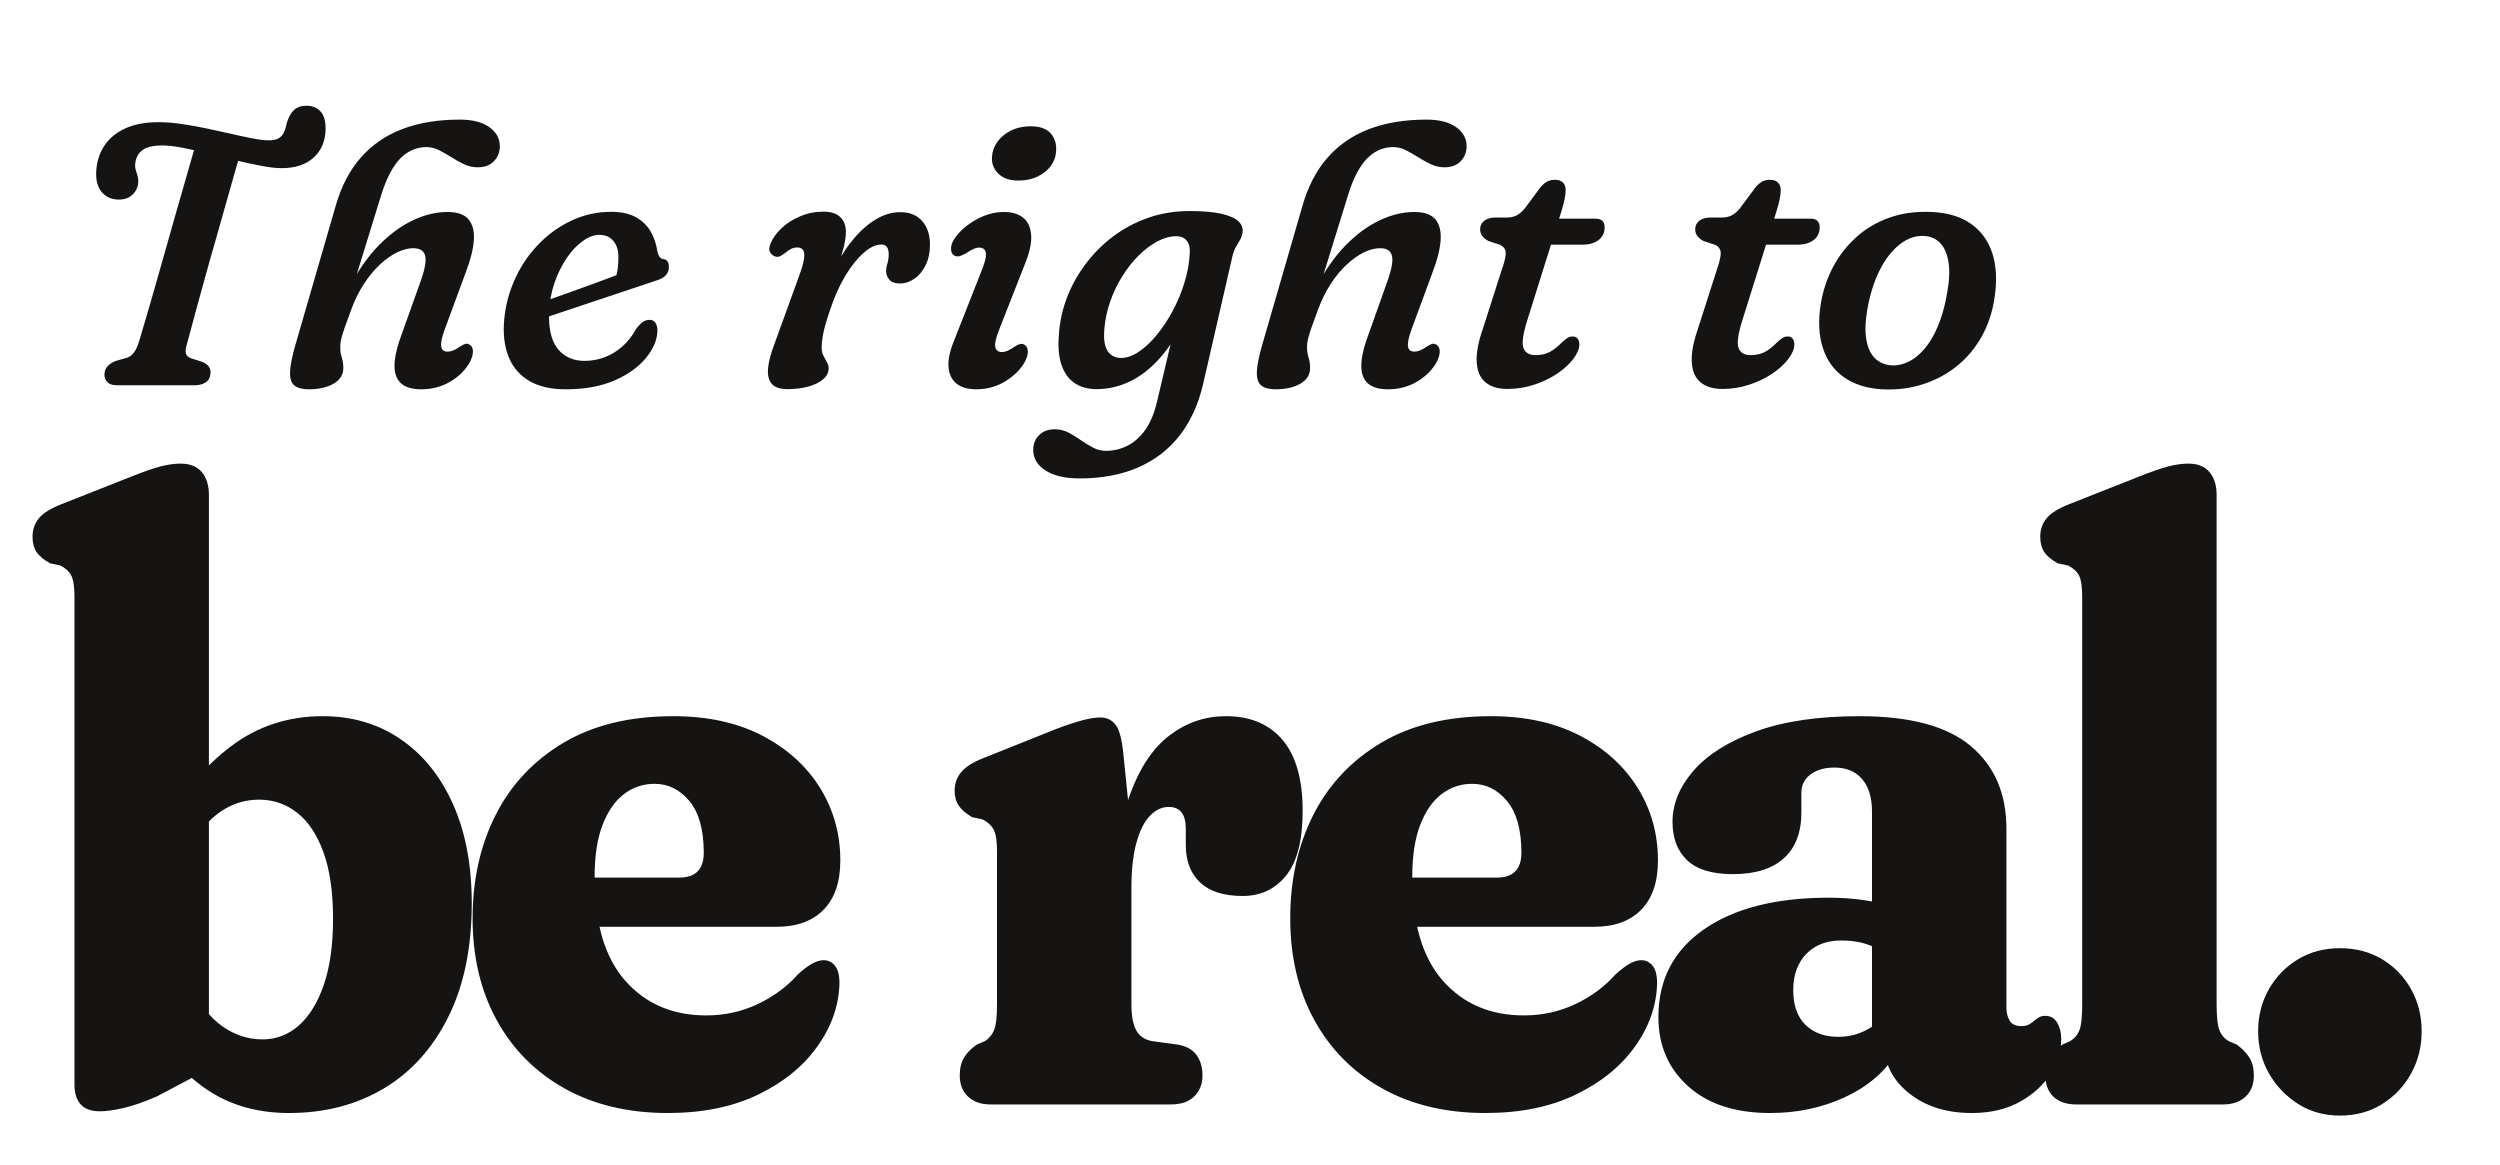
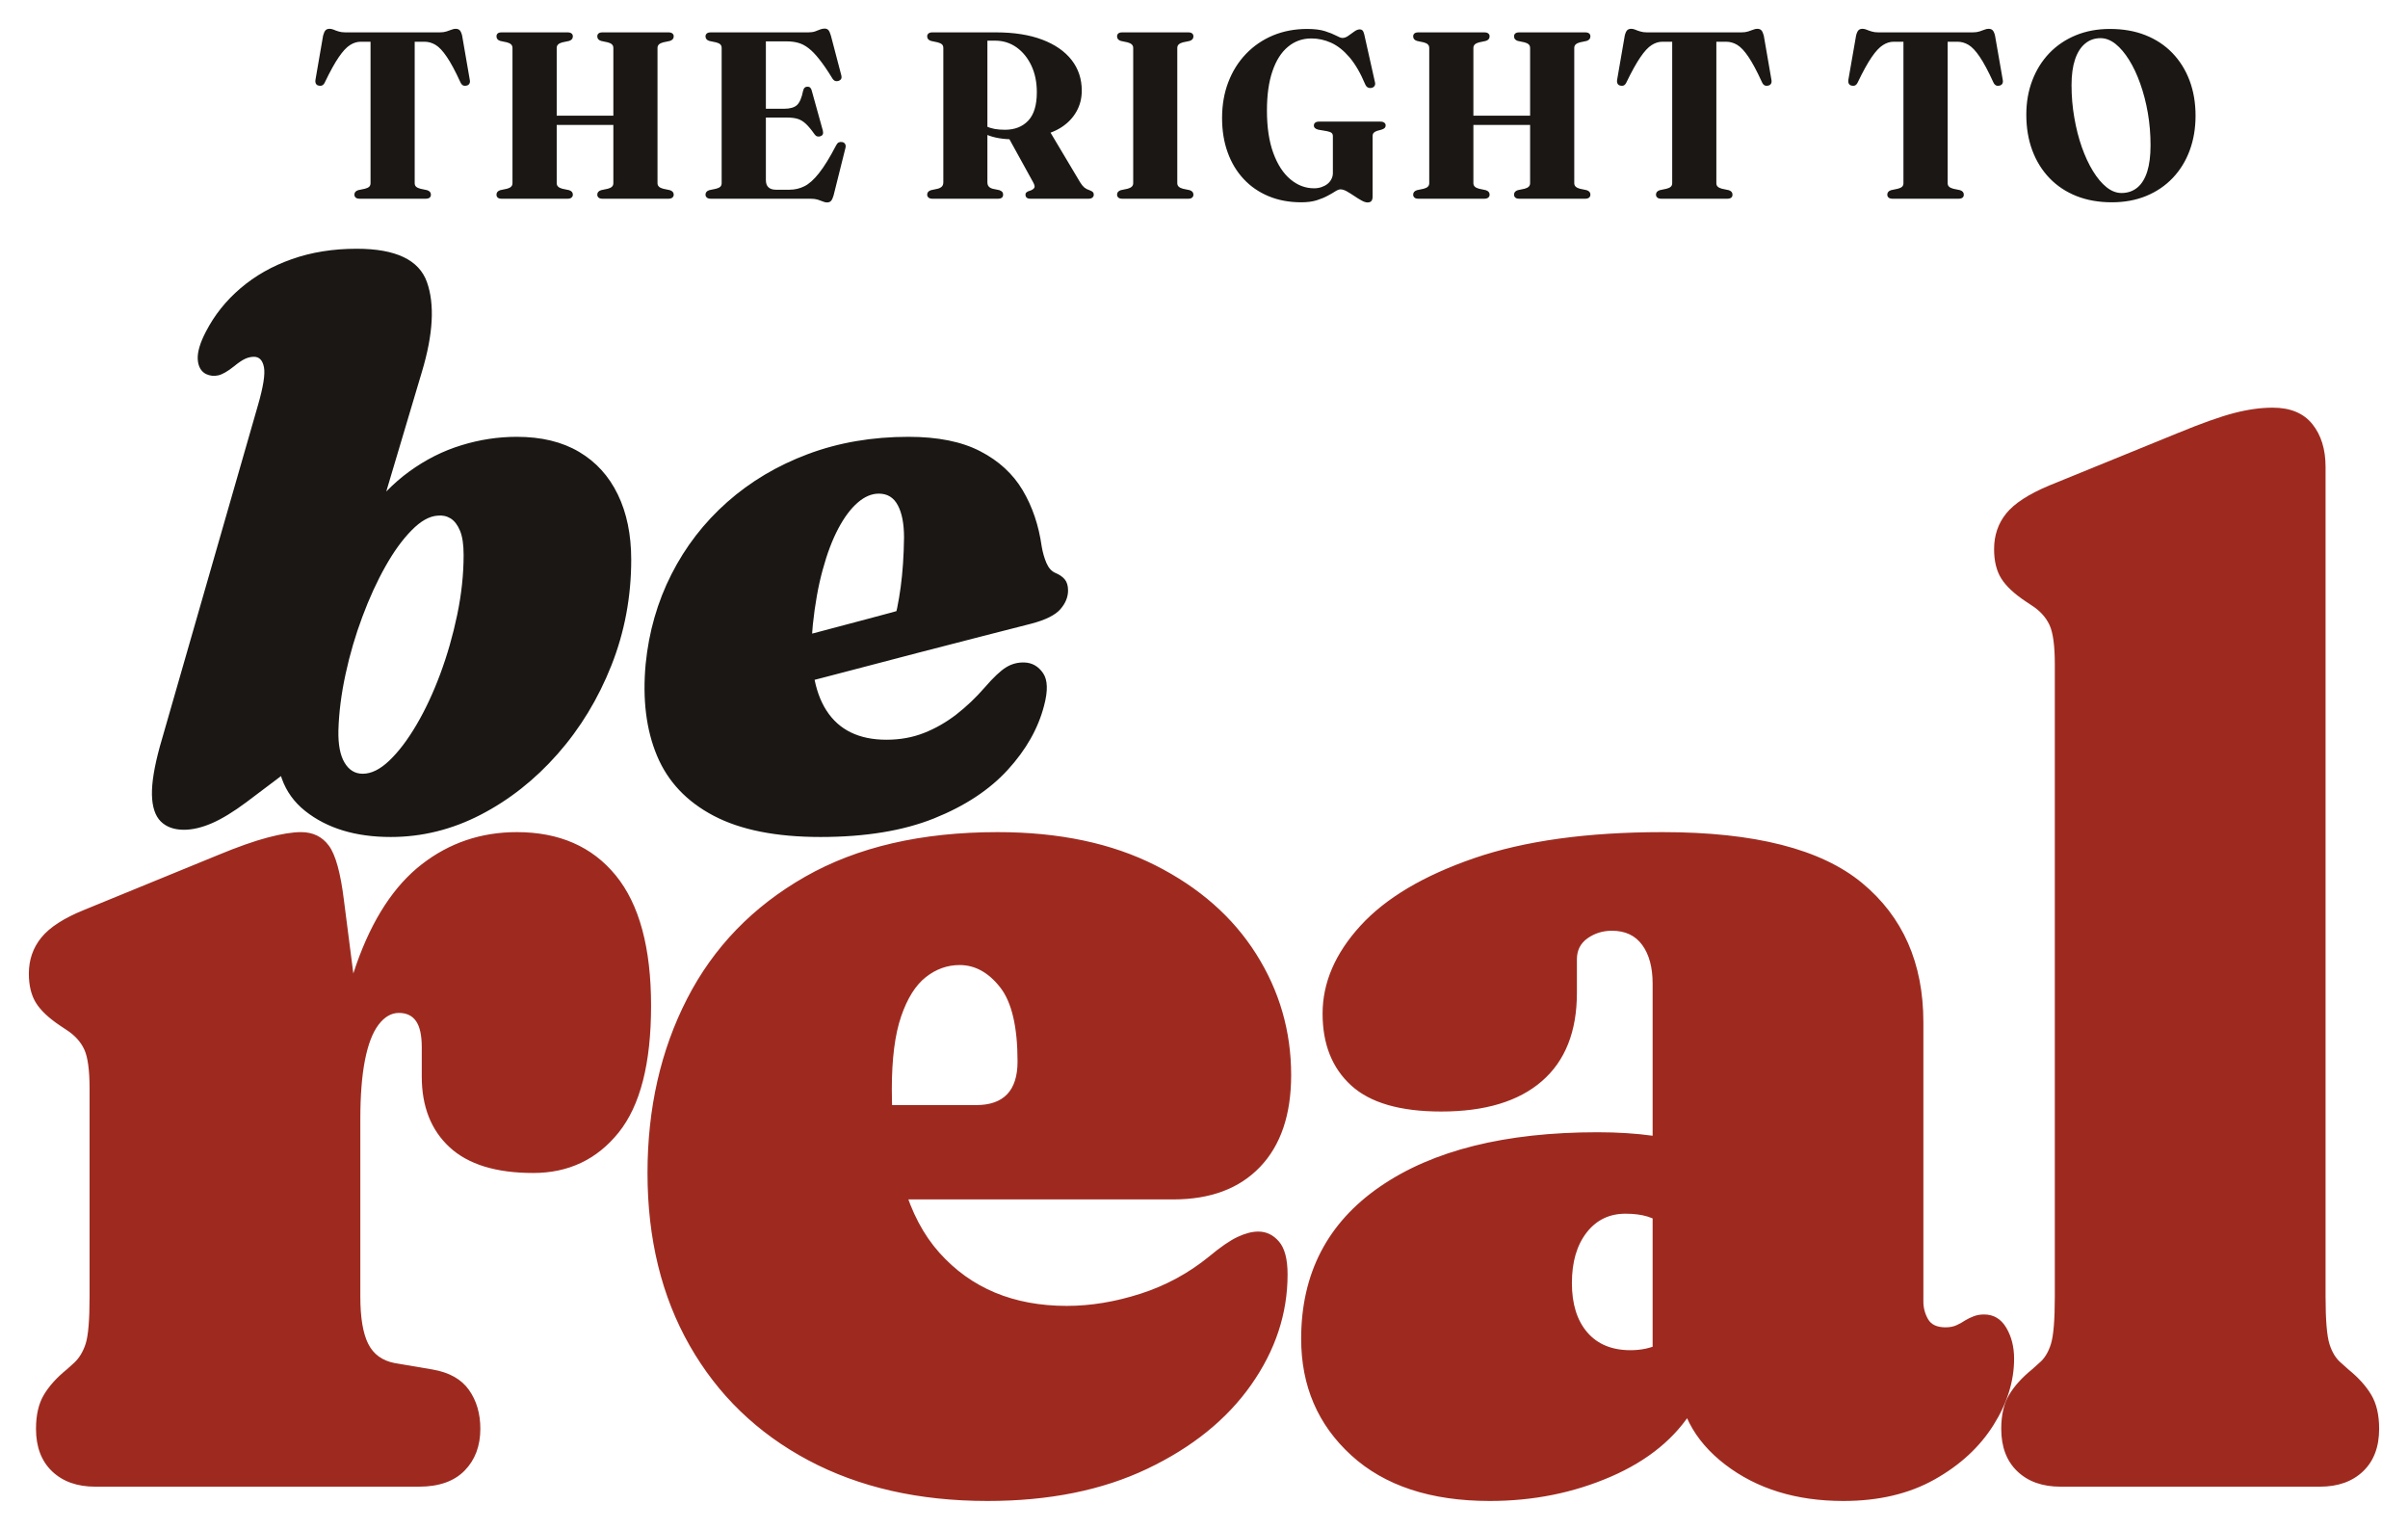
- <svg xmlns="http://www.w3.org/2000/svg" viewBox="0 0 292 136" width="292" height="136" role="img" aria-label="The right to be real.">
-   <path fill="#151413" d="M18.48 14.27Q19.82 14.27 21.27 14.49Q22.73 14.7 24.21 15.02Q25.69 15.33 27.04 15.64Q28.38 15.95 29.52 16.17Q30.65 16.39 31.41 16.39Q32.18 16.39 32.6 16.12Q33.02 15.85 33.22 15.33Q33.35 15.01 33.4 14.76Q33.46 14.51 33.52 14.29Q33.8 13.37 34.33 12.86Q34.86 12.35 35.81 12.35Q36.82 12.35 37.44 13.02Q38.05 13.69 38.03 15.09Q37.99 17.16 36.64 18.4Q35.29 19.64 32.89 19.64Q31.92 19.64 30.52 19.37Q29.12 19.11 27.53 18.72Q25.95 18.33 24.34 17.93Q22.73 17.53 21.33 17.26Q19.93 16.99 18.95 16.99Q17.23 16.99 16.52 17.63Q15.8 18.26 15.78 19.39Q15.78 19.64 15.88 19.93Q15.98 20.21 16.06 20.51Q16.15 20.81 16.15 21.2Q16.15 22.04 15.53 22.68Q14.92 23.31 13.88 23.31Q12.68 23.31 11.94 22.5Q11.21 21.69 11.23 20.23Q11.27 18.52 12.09 17.17Q12.91 15.83 14.52 15.05Q16.13 14.27 18.48 14.27ZM21.76 40.45Q21.59 41.12 21.77 41.43Q21.95 41.74 22.39 41.87L23.66 42.28Q24.67 42.73 24.59 43.58Q24.54 44.31 24.04 44.65Q23.53 45 22.71 45H13.67Q12.89 45 12.54 44.63Q12.18 44.27 12.2 43.73Q12.22 43.12 12.58 42.76Q12.93 42.39 13.54 42.15L14.75 41.81Q15.24 41.68 15.61 41.22Q15.98 40.77 16.26 39.82Q16.49 39.02 16.93 37.56Q17.36 36.09 17.91 34.19Q18.46 32.29 19.06 30.15Q19.67 28.02 20.27 25.87Q20.88 23.72 21.44 21.79Q22 19.86 22.43 18.34Q22.86 16.82 23.12 15.95L28.36 16.9Q27.91 18.44 27.38 20.29Q26.85 22.15 26.28 24.18Q25.71 26.2 25.13 28.23Q24.54 30.26 24.02 32.17Q23.49 34.08 23.04 35.71Q22.6 37.34 22.27 38.57Q21.93 39.8 21.76 40.45ZM40.99 36.26Q41.61 34.53 42.49 33.19Q43.36 31.84 44.37 30.9Q45.39 29.96 46.39 29.47Q47.4 28.99 48.26 28.99Q49.42 28.99 49.65 29.84Q49.88 30.69 49.19 32.68L46.68 39.71Q46.06 41.53 46.08 42.82Q46.1 44.12 46.87 44.8Q47.63 45.47 49.21 45.47Q51.09 45.47 52.62 44.56Q54.15 43.64 54.91 42.24Q55.25 41.55 55.24 41.03Q55.23 40.51 54.91 40.3Q54.6 40.08 54.33 40.17Q54.06 40.25 53.72 40.49Q53.24 40.81 52.92 40.94Q52.6 41.07 52.27 41.07Q51.6 41.07 51.53 40.44Q51.45 39.8 51.95 38.46L54.39 31.84Q55.21 29.72 55.34 28.13Q55.47 26.53 54.74 25.64Q54.02 24.76 52.27 24.76Q50.29 24.76 48.23 25.73Q46.17 26.7 44.26 28.64Q42.35 30.59 40.79 33.58L41.16 33.69L44.5 22.86Q45.11 20.87 45.9 19.62Q46.68 18.37 47.67 17.78Q48.65 17.18 49.81 17.18Q50.57 17.18 51.28 17.54Q51.99 17.9 52.72 18.36Q53.44 18.82 54.19 19.18Q54.95 19.54 55.79 19.54Q57.02 19.54 57.7 18.82Q58.38 18.11 58.38 17.08Q58.38 15.72 57.14 14.84Q55.9 13.97 53.7 13.97Q49.88 13.97 46.98 15.08Q44.07 16.19 42.12 18.43Q40.17 20.66 39.2 24.07L34.47 40.4Q33.91 42.37 33.88 43.47Q33.84 44.57 34.38 45.02Q34.92 45.47 36.05 45.47Q37.84 45.47 38.97 44.81Q40.1 44.14 40.1 42.99Q40.1 42.3 39.92 41.76Q39.74 41.22 39.74 40.51Q39.74 40.04 39.88 39.49Q40.02 38.94 40.3 38.15Q40.58 37.36 40.99 36.26ZM61.42 35.96Q61.42 35.96 62.18 35.69Q62.93 35.42 64.17 34.99Q65.41 34.56 66.87 34.03Q68.33 33.5 69.76 32.98Q71.2 32.46 72.3 32.03L71.82 32.68Q72.04 32.12 72.14 31.47Q72.23 30.82 72.23 30.02Q72.23 28.84 71.64 28.14Q71.05 27.43 69.99 27.43Q69.06 27.43 68.06 28.16Q67.05 28.88 66.19 30.14Q65.33 31.41 64.77 33.02Q64.21 34.64 64.14 36.43Q64.01 39.32 65.14 40.74Q66.28 42.15 68.28 42.15Q69.51 42.15 70.64 41.72Q71.76 41.29 72.7 40.46Q73.64 39.63 74.28 38.44Q74.74 37.84 75.08 37.6Q75.43 37.36 75.88 37.36Q76.35 37.36 76.57 37.73Q76.79 38.09 76.79 38.59Q76.76 40.19 75.48 41.77Q74.2 43.36 71.81 44.42Q69.43 45.47 66.08 45.47Q63.54 45.47 61.9 44.54Q60.26 43.6 59.5 41.9Q58.75 40.21 58.85 37.94Q58.98 35.31 60 32.93Q61.01 30.54 62.73 28.71Q64.44 26.87 66.66 25.81Q68.87 24.74 71.39 24.74Q73.1 24.74 74.22 25.34Q75.34 25.95 75.97 26.99Q76.59 28.04 76.79 29.4Q76.85 29.72 77.01 29.96Q77.17 30.2 77.39 30.24Q77.71 30.26 77.92 30.48Q78.12 30.69 78.12 31.15Q78.15 31.69 77.79 32.12Q77.43 32.55 76.53 32.81Q75.34 33.2 73.78 33.73Q72.21 34.25 70.54 34.81Q68.87 35.38 67.28 35.9Q65.69 36.43 64.42 36.86Q63.15 37.3 62.39 37.54Q61.64 37.79 61.64 37.79ZM90.64 29.98Q90.27 29.92 89.99 29.53Q89.71 29.14 89.99 28.47Q90.38 27.5 91.29 26.65Q92.19 25.79 93.47 25.26Q94.74 24.72 96.19 24.72Q97.48 24.72 98.14 25.35Q98.8 25.99 98.8 27.07Q98.8 28.04 98.42 29.34Q98.04 30.65 97.51 32.07Q96.98 33.5 96.56 34.79Q96.14 36.09 96.08 37.02L95.34 36.82Q96.1 34.17 97.16 31.96Q98.21 29.74 99.5 28.15Q100.78 26.55 102.22 25.67Q103.65 24.78 105.14 24.78Q106.8 24.78 107.71 25.82Q108.62 26.85 108.62 28.58Q108.62 29.94 108.12 30.96Q107.62 31.99 106.81 32.55Q106 33.11 105.1 33.11Q104.23 33.11 103.87 32.66Q103.5 32.2 103.5 31.71Q103.5 31.25 103.65 30.77Q103.8 30.28 103.8 29.68Q103.8 29.16 103.6 28.86Q103.39 28.56 102.92 28.56Q101.99 28.56 100.89 29.52Q99.79 30.48 98.74 32.2Q97.7 33.93 96.94 36.24Q96.38 37.86 96.18 38.85Q95.97 39.84 95.97 40.62Q95.97 41.14 96.18 41.55Q96.38 41.96 96.59 42.31Q96.79 42.67 96.79 43.01Q96.79 43.73 96.16 44.28Q95.54 44.83 94.45 45.14Q93.36 45.45 91.96 45.45Q90.68 45.45 90.14 44.83Q89.6 44.2 89.71 43Q89.82 41.81 90.49 40.08L93.36 32.16Q93.98 30.52 93.94 29.71Q93.9 28.9 93.1 28.9Q92.78 28.9 92.46 29.04Q92.15 29.18 91.76 29.51Q91.48 29.72 91.19 29.88Q90.9 30.05 90.64 29.98ZM116.77 38.33Q116.15 39.84 116.24 40.48Q116.34 41.12 117.05 41.12Q117.35 41.12 117.67 40.98Q117.98 40.84 118.48 40.51Q118.82 40.27 119.12 40.19Q119.43 40.1 119.71 40.3Q120.03 40.51 120.05 41.04Q120.07 41.57 119.71 42.26Q118.93 43.62 117.4 44.55Q115.87 45.47 114.03 45.47Q112.52 45.47 111.69 44.78Q110.86 44.09 110.78 42.79Q110.71 41.48 111.49 39.65L114.53 31.92Q115.24 30.24 115.15 29.58Q115.07 28.92 114.36 28.92Q114.03 28.92 113.66 29.1Q113.3 29.27 112.82 29.59Q112.41 29.83 112.08 29.92Q111.74 30 111.46 29.85Q111.1 29.64 111.08 29.1Q111.05 28.56 111.46 27.91Q112.33 26.61 113.95 25.69Q115.56 24.76 117.27 24.76Q118.69 24.76 119.52 25.44Q120.35 26.12 120.44 27.48Q120.53 28.84 119.69 30.89ZM118.95 21.09Q117.4 21.09 116.58 20.26Q115.76 19.43 115.87 18.26Q115.93 17.34 116.51 16.54Q117.1 15.74 118.1 15.24Q119.1 14.75 120.42 14.75Q121.99 14.75 122.73 15.59Q123.46 16.43 123.35 17.72Q123.29 18.63 122.72 19.4Q122.15 20.16 121.17 20.63Q120.2 21.09 118.95 21.09ZM140.53 44.83Q139.69 48.45 137.75 50.91Q135.8 53.37 132.88 54.62Q129.96 55.88 126.09 55.88Q123.55 55.88 122.11 54.95Q120.68 54.02 120.68 52.55Q120.68 51.5 121.37 50.82Q122.06 50.14 123.2 50.14Q124.04 50.14 124.78 50.51Q125.51 50.89 126.21 51.39Q126.91 51.88 127.65 52.27Q128.38 52.66 129.16 52.66Q130.5 52.66 131.69 52.06Q132.89 51.45 133.8 50.16Q134.7 48.86 135.16 46.83L137.64 36.33L138.42 37.17Q137.23 39.78 135.64 41.63Q134.06 43.49 132.14 44.47Q130.22 45.45 128.06 45.45Q126.57 45.45 125.52 44.75Q124.48 44.05 123.99 42.64Q123.5 41.22 123.68 39.09Q123.81 36.93 124.59 34.84Q125.38 32.74 126.75 30.9Q128.12 29.05 129.97 27.65Q131.81 26.25 134.08 25.45Q136.34 24.65 138.93 24.65Q141.26 24.65 142.67 24.97Q144.07 25.3 144.65 25.85Q145.23 26.4 145.13 27.15Q145.04 27.69 144.82 28.05Q144.61 28.41 144.36 28.83Q144.11 29.25 143.94 29.96ZM128.99 38.4Q128.88 39.61 129.09 40.36Q129.31 41.12 129.8 41.46Q130.28 41.81 130.93 41.81Q131.94 41.81 133.02 41.08Q134.1 40.36 135.11 39.12Q136.13 37.88 136.97 36.31Q137.81 34.75 138.34 33.02Q138.87 31.3 138.96 29.66Q139.04 28.64 138.61 28.11Q138.18 27.59 137.4 27.59Q136.32 27.59 135.19 28.19Q134.06 28.79 133 29.84Q131.94 30.89 131.08 32.27Q130.22 33.65 129.67 35.22Q129.12 36.8 128.99 38.4ZM153.91 36.26Q154.54 34.53 155.41 33.19Q156.28 31.84 157.3 30.9Q158.31 29.96 159.32 29.47Q160.32 28.99 161.18 28.99Q162.35 28.99 162.57 29.84Q162.8 30.69 162.11 32.68L159.61 39.71Q158.98 41.53 159 42.82Q159.02 44.12 159.79 44.8Q160.56 45.47 162.13 45.47Q164.01 45.47 165.54 44.56Q167.07 43.64 167.83 42.24Q168.17 41.55 168.16 41.03Q168.15 40.51 167.83 40.3Q167.53 40.08 167.26 40.17Q166.99 40.25 166.64 40.49Q166.17 40.81 165.84 40.94Q165.52 41.07 165.2 41.07Q164.53 41.07 164.45 40.44Q164.38 39.8 164.87 38.46L167.31 31.84Q168.13 29.72 168.26 28.13Q168.39 26.53 167.67 25.64Q166.94 24.76 165.2 24.76Q163.21 24.76 161.15 25.73Q159.09 26.7 157.18 28.64Q155.27 30.59 153.72 33.58L154.08 33.69L157.43 22.86Q158.03 20.87 158.82 19.62Q159.61 18.37 160.59 17.78Q161.57 17.18 162.74 17.18Q163.49 17.18 164.2 17.54Q164.91 17.9 165.64 18.36Q166.36 18.82 167.12 19.18Q167.87 19.54 168.71 19.54Q169.94 19.54 170.62 18.82Q171.3 18.11 171.3 17.08Q171.3 15.72 170.06 14.84Q168.82 13.97 166.62 13.97Q162.8 13.97 159.9 15.08Q157 16.19 155.04 18.43Q153.09 20.66 152.12 24.07L147.39 40.4Q146.83 42.37 146.8 43.47Q146.77 44.57 147.31 45.02Q147.85 45.47 148.97 45.47Q150.76 45.47 151.89 44.81Q153.02 44.14 153.02 42.99Q153.02 42.3 152.84 41.76Q152.66 41.22 152.66 40.51Q152.66 40.04 152.8 39.49Q152.94 38.94 153.22 38.15Q153.5 37.36 153.91 36.26ZM175.21 28.6 173.85 28.15Q173.4 27.91 173.14 27.57Q172.88 27.24 172.88 26.77Q172.88 26.16 173.36 25.78Q173.85 25.41 174.65 25.41H175.92Q176.63 25.41 177.12 25.17Q177.6 24.93 178.12 24.31L179.87 21.95Q180.19 21.54 180.6 21.27Q181.01 21 181.62 21Q182.24 21 182.56 21.33Q182.87 21.65 182.87 22.19Q182.87 22.62 182.75 23.24Q182.63 23.85 182.39 24.63L178.38 37.43Q177.62 39.84 177.95 40.66Q178.27 41.48 179.35 41.48Q180.28 41.48 180.99 41.12Q181.7 40.75 182.52 39.91Q182.93 39.54 183.16 39.42Q183.39 39.3 183.69 39.3Q184.08 39.3 184.27 39.56Q184.47 39.82 184.47 40.25Q184.44 41.03 183.75 41.94Q183.06 42.84 181.9 43.63Q180.73 44.42 179.23 44.92Q177.73 45.43 176.07 45.43Q174.43 45.43 173.5 44.65Q172.58 43.88 172.48 42.32Q172.38 40.77 173.18 38.46L175.42 31.47Q175.88 30.18 175.87 29.55Q175.86 28.92 175.21 28.6ZM179.35 28.58 180.34 25.54H186.36Q187.42 25.54 187.42 26.55Q187.42 27.5 186.71 28.04Q186 28.58 184.81 28.58ZM200.33 28.6 198.97 28.15Q198.51 27.91 198.25 27.57Q198 27.24 198 26.77Q198 26.16 198.48 25.78Q198.97 25.41 199.76 25.41H201.04Q201.75 25.41 202.24 25.17Q202.72 24.93 203.24 24.31L204.99 21.95Q205.31 21.54 205.72 21.27Q206.13 21 206.73 21Q207.36 21 207.67 21.33Q207.99 21.65 207.99 22.19Q207.99 22.62 207.87 23.24Q207.75 23.85 207.51 24.63L203.5 37.43Q202.74 39.84 203.07 40.66Q203.39 41.48 204.47 41.48Q205.4 41.48 206.11 41.12Q206.82 40.75 207.64 39.91Q208.05 39.54 208.28 39.42Q208.5 39.3 208.81 39.3Q209.19 39.3 209.39 39.56Q209.58 39.82 209.58 40.25Q209.56 41.03 208.87 41.94Q208.18 42.84 207.02 43.63Q205.85 44.42 204.35 44.92Q202.85 45.43 201.19 45.43Q199.55 45.43 198.62 44.65Q197.69 43.88 197.6 42.32Q197.5 40.77 198.3 38.46L200.54 31.47Q200.99 30.18 200.98 29.55Q200.97 28.92 200.33 28.6ZM204.47 28.58 205.46 25.54H211.48Q212.54 25.54 212.54 26.55Q212.54 27.5 211.83 28.04Q211.12 28.58 209.93 28.58ZM225.64 24.76Q228.44 24.89 230.22 26.15Q232 27.41 232.71 29.6Q233.41 31.79 232.97 34.73Q232.59 37.34 231.41 39.4Q230.23 41.46 228.45 42.85Q226.67 44.24 224.47 44.92Q222.27 45.6 219.83 45.47Q217.18 45.32 215.4 44.08Q213.62 42.84 212.91 40.64Q212.19 38.44 212.67 35.48Q213.04 33.22 214.08 31.22Q215.13 29.23 216.78 27.73Q218.43 26.23 220.66 25.43Q222.9 24.63 225.64 24.76ZM220.89 42.67Q221.62 42.73 222.41 42.46Q223.2 42.19 223.95 41.57Q224.71 40.94 225.38 39.94Q226.05 38.94 226.58 37.5Q227.11 36.07 227.43 34.19Q227.82 32.03 227.58 30.59Q227.34 29.14 226.61 28.38Q225.88 27.63 224.75 27.56Q223.87 27.5 223.03 27.86Q222.19 28.21 221.41 28.96Q220.63 29.7 219.98 30.77Q219.34 31.84 218.85 33.21Q218.37 34.58 218.09 36.2Q217.74 38.33 218 39.73Q218.26 41.14 219.01 41.86Q219.77 42.58 220.89 42.67Z" />
-   <path fill="#151413" d="M24.4 57.8V124.85L18.35 128.05Q16.05 129.05 14.38 129.43Q12.7 129.8 11.7 129.8Q10.15 129.8 9.43 129Q8.7 128.2 8.7 126.7V69.75Q8.7 67.95 8.32 67.22Q7.95 66.5 7.05 66.05L5.85 65.8Q4.7 65.15 4.25 64.45Q3.8 63.75 3.8 62.7Q3.8 61.45 4.53 60.55Q5.25 59.65 7.15 58.9L15.25 55.7Q17.5 54.8 18.77 54.47Q20.05 54.15 21.1 54.15Q22.75 54.15 23.58 55.15Q24.4 56.15 24.4 57.8ZM21.5 100.35 18.8 96.85Q22.35 90.65 27 87.15Q31.65 83.65 37.7 83.65Q42.85 83.65 46.78 86.33Q50.7 89 52.9 93.9Q55.1 98.8 55.1 105.5Q55.1 113.3 52.35 118.8Q49.6 124.3 44.8 127.15Q40 130 33.75 130Q28.5 130 24.58 127.53Q20.65 125.05 17.9 120.3L22.1 114.85Q23.8 118.35 25.98 119.88Q28.15 121.4 30.65 121.4Q33.05 121.4 34.9 119.78Q36.75 118.15 37.83 115Q38.9 111.85 38.9 107.35Q38.9 102.6 37.77 99.52Q36.65 96.45 34.7 94.92Q32.75 93.4 30.25 93.4Q27.55 93.4 25.35 95.1Q23.15 96.8 21.5 100.35ZM98.15 100.5Q98.15 104.25 96.2 106.25Q94.25 108.25 90.7 108.25H65.65V102.5H79.35Q82.2 102.5 82.2 99.6Q82.2 95.6 80.53 93.57Q78.85 91.55 76.45 91.55Q74.45 91.55 72.88 92.75Q71.3 93.95 70.38 96.35Q69.45 98.75 69.45 102.45Q69.45 110.5 73.03 114.55Q76.6 118.6 82.5 118.6Q85.7 118.6 88.5 117.28Q91.3 115.95 93.2 113.8Q94.2 112.9 94.9 112.53Q95.6 112.15 96.2 112.15Q97 112.15 97.53 112.8Q98.05 113.45 98.05 114.85Q97.95 118.75 95.47 122.22Q93 125.7 88.55 127.85Q84.1 130 78 130Q71.1 130 65.98 127.15Q60.85 124.3 58.03 119.17Q55.2 114.05 55.2 107.25Q55.2 100.5 57.9 95.17Q60.6 89.85 65.83 86.75Q71.05 83.65 78.65 83.65Q84.65 83.65 89.03 85.92Q93.4 88.2 95.78 92.02Q98.15 95.85 98.15 100.5ZM130.3 104.65Q130.3 97.4 132 92.75Q133.7 88.1 136.62 85.88Q139.55 83.65 143.2 83.65Q147.45 83.65 149.8 86.42Q152.15 89.2 152.15 94.7Q152.15 99.85 150.23 102.25Q148.3 104.65 145.15 104.65Q141.85 104.65 140.18 103.08Q138.5 101.5 138.5 98.7V96.85Q138.5 95.5 138 94.88Q137.5 94.25 136.5 94.25Q135.3 94.25 134.3 95.3Q133.3 96.35 132.73 98.45Q132.15 100.55 132.15 103.7ZM131.2 87.95 132.15 97.35V117.3Q132.15 119.3 132.7 120.32Q133.25 121.35 134.55 121.6L137.5 122Q139.05 122.25 139.75 123.22Q140.45 124.2 140.45 125.6Q140.45 127.1 139.5 128.05Q138.55 129 136.75 129H115.7Q114.05 129 113.08 128.1Q112.1 127.2 112.1 125.6Q112.1 124.35 112.6 123.53Q113.1 122.7 114.1 122L115.05 121.6Q115.75 121.15 116.1 120.33Q116.45 119.5 116.45 117.3V99.4Q116.45 97.6 116.05 96.88Q115.65 96.15 114.75 95.7L113.55 95.45Q112.45 94.8 111.98 94.1Q111.5 93.4 111.5 92.35Q111.5 91.1 112.28 90.17Q113.05 89.25 114.85 88.55L123.35 85.15Q125.2 84.45 126.45 84.12Q127.7 83.8 128.5 83.8Q129.65 83.8 130.3 84.65Q130.95 85.5 131.2 87.95ZM193.65 100.5Q193.65 104.25 191.7 106.25Q189.75 108.25 186.2 108.25H161.15V102.5H174.85Q177.7 102.5 177.7 99.6Q177.7 95.6 176.03 93.57Q174.35 91.55 171.95 91.55Q169.95 91.55 168.38 92.75Q166.8 93.95 165.88 96.35Q164.95 98.75 164.95 102.45Q164.95 110.5 168.53 114.55Q172.1 118.6 178 118.6Q181.2 118.6 184 117.28Q186.8 115.95 188.7 113.8Q189.7 112.9 190.4 112.53Q191.1 112.15 191.7 112.15Q192.5 112.15 193.03 112.8Q193.55 113.45 193.55 114.85Q193.45 118.75 190.98 122.22Q188.5 125.7 184.05 127.85Q179.6 130 173.5 130Q166.6 130 161.48 127.15Q156.35 124.3 153.53 119.17Q150.7 114.05 150.7 107.25Q150.7 100.5 153.4 95.17Q156.1 89.85 161.33 86.75Q166.55 83.65 174.15 83.65Q180.15 83.65 184.53 85.92Q188.9 88.2 191.28 92.02Q193.65 95.85 193.65 100.5ZM220.05 121.75V120.4L218.65 120.2V94.8Q218.65 92.35 217.5 91Q216.35 89.65 214.25 89.65Q212.55 89.65 211.48 90.45Q210.4 91.25 210.4 92.6V94.9Q210.4 98.4 208.35 100.25Q206.3 102.1 202.4 102.1Q198.75 102.1 197.05 100.47Q195.35 98.85 195.35 96Q195.35 92.85 197.8 90.02Q200.25 87.2 205.12 85.42Q210 83.65 217.2 83.65Q226.05 83.65 230.2 87.15Q234.35 90.65 234.35 96.8V117.75Q234.35 118.55 234.72 119.2Q235.1 119.85 236.1 119.85Q236.65 119.85 237 119.65Q237.35 119.45 237.7 119.15Q237.9 118.95 238.2 118.8Q238.5 118.65 238.9 118.65Q239.8 118.65 240.28 119.45Q240.75 120.25 240.75 121.35Q240.75 123.45 239.5 125.43Q238.25 127.4 235.9 128.7Q233.55 130 230.3 130Q225.85 130 222.95 127.67Q220.05 125.35 220.05 121.75ZM193.7 118.8Q193.7 112.25 199.02 108.55Q204.35 104.85 213.6 104.85Q215.8 104.85 217.82 105.15Q219.85 105.45 221.2 106.05L219.7 111Q218.55 110.4 217.48 110.12Q216.4 109.85 215.05 109.85Q212.5 109.85 210.97 111.42Q209.45 113 209.45 115.65Q209.45 118.3 210.88 119.7Q212.3 121.1 214.7 121.1Q216.5 121.1 218 120.3Q219.5 119.5 220.35 118.35L221.45 123.1Q219.4 126.35 215.43 128.18Q211.45 130 206.75 130Q200.65 130 197.18 126.88Q193.7 123.75 193.7 118.8ZM258.9 57.8V117.3Q258.9 119.5 259.23 120.33Q259.55 121.15 260.3 121.6L261.25 122Q262.2 122.7 262.73 123.53Q263.25 124.35 263.25 125.6Q263.25 127.2 262.27 128.1Q261.3 129 259.65 129H242.5Q240.8 129 239.85 128.1Q238.9 127.2 238.9 125.6Q238.9 124.35 239.4 123.53Q239.9 122.7 240.9 122L241.8 121.6Q242.55 121.15 242.88 120.33Q243.2 119.5 243.2 117.3V69.75Q243.2 67.95 242.83 67.22Q242.45 66.5 241.55 66.05L240.35 65.8Q239.2 65.15 238.75 64.45Q238.3 63.75 238.3 62.7Q238.3 61.45 239.03 60.55Q239.75 59.65 241.65 58.9L249.75 55.7Q252 54.8 253.28 54.47Q254.55 54.15 255.6 54.15Q257.25 54.15 258.08 55.15Q258.9 56.15 258.9 57.8ZM273.3 130.3Q270.55 130.3 268.4 128.93Q266.25 127.55 265 125.35Q263.75 123.15 263.75 120.45Q263.75 117.75 265 115.55Q266.25 113.35 268.4 112.05Q270.55 110.75 273.3 110.75Q276.1 110.75 278.25 112.05Q280.4 113.35 281.62 115.55Q282.85 117.75 282.85 120.45Q282.85 123.15 281.62 125.38Q280.4 127.6 278.25 128.95Q276.1 130.3 273.3 130.3Z" />
+ <svg xmlns="http://www.w3.org/2000/svg" viewBox="-1.3 191.95 337.0 214.05" width="337" height="214" role="img" aria-label="The right to be real">
+   <path fill="#1a1714" d="M47 196.48H60.22Q60.77 196.48 61.17 196.35Q61.57 196.23 61.88 196.1Q62.19 195.98 62.43 195.98Q62.82 195.98 63.02 196.19Q63.22 196.4 63.35 196.93L64.41 203.06Q64.5 203.43 64.37 203.65Q64.25 203.88 63.96 203.93Q63.7 204 63.48 203.9Q63.27 203.8 63.12 203.48Q62.04 201.12 61.2 199.9Q60.37 198.67 59.63 198.23Q58.89 197.79 58.09 197.79H56.71V217.58Q56.71 217.9 56.91 218.08Q57.11 218.26 57.5 218.36L58.44 218.56Q58.98 218.73 58.98 219.19Q58.98 219.76 58.23 219.76H49.01Q48.63 219.76 48.45 219.6Q48.27 219.44 48.27 219.19Q48.27 218.73 48.8 218.56L49.75 218.36Q50.15 218.26 50.34 218.08Q50.53 217.9 50.53 217.58V197.79H49.15Q48.38 197.79 47.65 198.26Q46.92 198.72 46.08 199.95Q45.24 201.17 44.13 203.48Q43.98 203.8 43.76 203.9Q43.54 204 43.28 203.93Q42.99 203.88 42.88 203.65Q42.76 203.43 42.83 203.06L43.89 196.93Q44.03 196.4 44.23 196.19Q44.42 195.98 44.81 195.98Q45.06 195.98 45.36 196.1Q45.66 196.23 46.05 196.35Q46.45 196.48 47 196.48ZM73.21 208.14H86.86V209.43H73.21ZM76.59 217.58Q76.59 217.88 76.79 218.07Q76.99 218.26 77.37 218.36L78.32 218.56Q78.85 218.73 78.85 219.19Q78.85 219.44 78.66 219.6Q78.48 219.76 78.1 219.76H68.89Q68.5 219.76 68.33 219.6Q68.16 219.44 68.16 219.19Q68.16 218.73 68.69 218.56L69.64 218.36Q70.02 218.26 70.21 218.07Q70.4 217.88 70.4 217.58V198.66Q70.4 198.36 70.21 198.17Q70.02 197.98 69.64 197.88L68.69 197.68Q68.16 197.51 68.16 197.04Q68.16 196.78 68.33 196.63Q68.5 196.48 68.89 196.48H78.1Q78.48 196.48 78.66 196.63Q78.85 196.78 78.85 197.04Q78.85 197.51 78.32 197.68L77.37 197.88Q76.99 197.98 76.79 198.17Q76.59 198.36 76.59 198.66ZM90.7 217.58Q90.7 217.88 90.9 218.07Q91.1 218.26 91.49 218.36L92.43 218.56Q92.97 218.73 92.97 219.19Q92.97 219.44 92.78 219.6Q92.6 219.76 92.22 219.76H83.01Q82.62 219.76 82.45 219.6Q82.27 219.44 82.27 219.19Q82.27 218.73 82.81 218.56L83.75 218.36Q84.14 218.26 84.33 218.07Q84.52 217.88 84.52 217.58V198.66Q84.52 198.36 84.33 198.17Q84.14 197.98 83.75 197.88L82.81 197.68Q82.27 197.51 82.27 197.04Q82.27 196.78 82.45 196.63Q82.62 196.48 83.01 196.48H92.22Q92.6 196.48 92.78 196.63Q92.97 196.78 92.97 197.04Q92.97 197.51 92.43 197.68L91.49 197.88Q91.1 197.98 90.9 198.17Q90.7 198.36 90.7 198.66ZM104.12 207.17H108.41Q109.66 207.17 110.23 206.65Q110.79 206.12 111.08 204.66Q111.16 204.34 111.31 204.21Q111.46 204.08 111.67 204.08Q112.16 204.06 112.29 204.63L113.84 210.21Q113.92 210.55 113.84 210.74Q113.75 210.93 113.52 211.01Q113.29 211.1 113.07 211.04Q112.85 210.98 112.69 210.75Q112.02 209.8 111.48 209.29Q110.94 208.78 110.34 208.59Q109.73 208.4 108.85 208.4H104.12ZM97.42 197.04Q97.42 196.78 97.61 196.63Q97.79 196.48 98.17 196.48H111.81Q112.36 196.48 112.75 196.35Q113.14 196.21 113.45 196.08Q113.77 195.95 114.09 195.95Q114.43 195.95 114.63 196.17Q114.82 196.4 114.97 196.93L116.41 202.42Q116.51 202.76 116.42 202.96Q116.33 203.16 116.06 203.26Q115.76 203.36 115.53 203.26Q115.3 203.15 115.12 202.83Q114.15 201.25 113.35 200.25Q112.56 199.24 111.84 198.69Q111.13 198.14 110.39 197.94Q109.66 197.74 108.8 197.74H105.87V217.15Q105.87 217.83 106.23 218.16Q106.59 218.5 107.28 218.5H109.18Q110.29 218.5 111.27 218.01Q112.24 217.53 113.3 216.19Q114.37 214.85 115.71 212.28Q115.86 211.98 116.07 211.88Q116.28 211.78 116.55 211.83Q116.83 211.88 116.96 212.1Q117.1 212.33 117 212.69L115.35 219.29Q115.2 219.81 115.01 220.04Q114.82 220.28 114.42 220.28Q114.14 220.28 113.83 220.14Q113.52 220.01 113.11 219.88Q112.7 219.76 112.14 219.76H98.17Q97.79 219.76 97.61 219.6Q97.42 219.44 97.42 219.19Q97.42 218.73 97.95 218.56L98.9 218.36Q99.3 218.26 99.49 218.08Q99.68 217.9 99.68 217.58V198.66Q99.68 198.34 99.49 198.16Q99.3 197.98 98.9 197.88L97.95 197.68Q97.42 197.51 97.42 197.04ZM150.09 204.63Q150.09 206.24 149.35 207.55Q148.61 208.87 147.26 209.75Q145.91 210.63 144.02 210.96Q143.44 211.06 142.9 211.18Q142.37 211.3 141.83 211.37Q141.29 211.45 140.64 211.45Q139.44 211.45 138.51 211.29Q137.58 211.13 136.88 210.84Q136.17 210.55 135.57 210.13L135.69 209.03Q136.17 209.4 136.73 209.64Q137.28 209.88 137.92 210Q138.56 210.11 139.33 210.11Q141.39 210.11 142.6 208.83Q143.8 207.55 143.8 204.86Q143.8 202.76 143.04 201.14Q142.27 199.51 140.95 198.57Q139.63 197.64 137.96 197.64H136.88V217.45Q136.88 217.83 137.06 218.04Q137.23 218.25 137.6 218.36L138.56 218.56Q138.86 218.68 138.97 218.82Q139.08 218.96 139.08 219.19Q139.08 219.76 138.35 219.76H129.18Q128.82 219.76 128.64 219.6Q128.45 219.44 128.45 219.19Q128.45 218.73 128.99 218.56L129.93 218.36Q130.33 218.25 130.52 218.04Q130.71 217.83 130.71 217.45V198.66Q130.71 198.34 130.52 198.16Q130.32 197.98 129.93 197.88L128.99 197.68Q128.45 197.51 128.45 197.04Q128.45 196.78 128.64 196.63Q128.82 196.48 129.18 196.48H138.08Q141.87 196.48 144.56 197.5Q147.24 198.52 148.67 200.35Q150.09 202.18 150.09 204.63ZM139.64 210.85 145.53 210.2 149.87 217.48Q150.17 217.96 150.46 218.2Q150.75 218.43 151.2 218.58Q151.52 218.7 151.64 218.83Q151.77 218.96 151.77 219.19Q151.77 219.44 151.58 219.6Q151.4 219.76 151.02 219.76H142.92Q142.21 219.76 142.21 219.19Q142.21 219.03 142.29 218.93Q142.37 218.83 142.57 218.73L143 218.58Q143.39 218.4 143.47 218.17Q143.55 217.95 143.29 217.47ZM163.46 217.58Q163.46 217.88 163.66 218.07Q163.86 218.26 164.24 218.36L165.19 218.56Q165.72 218.73 165.72 219.19Q165.72 219.44 165.54 219.6Q165.37 219.76 164.99 219.76H155.76Q155.39 219.76 155.21 219.6Q155.03 219.44 155.03 219.19Q155.03 218.73 155.56 218.56L156.51 218.36Q156.89 218.26 157.09 218.07Q157.29 217.88 157.29 217.58V198.66Q157.29 198.36 157.09 198.17Q156.89 197.98 156.51 197.88L155.56 197.68Q155.03 197.51 155.03 197.04Q155.03 196.78 155.21 196.63Q155.39 196.48 155.76 196.48H164.99Q165.37 196.48 165.54 196.63Q165.72 196.78 165.72 197.04Q165.72 197.51 165.19 197.68L164.24 197.88Q163.86 197.98 163.66 198.17Q163.46 198.36 163.46 198.66ZM190.8 219.44Q190.8 219.89 190.63 220.08Q190.46 220.28 190.1 220.28Q189.73 220.28 189.24 220Q188.75 219.73 188.21 219.36Q187.67 219 187.18 218.72Q186.69 218.45 186.31 218.45Q186.02 218.45 185.59 218.72Q185.16 219 184.52 219.34Q183.88 219.69 182.97 219.98Q182.07 220.26 180.82 220.26Q178.29 220.26 176.25 219.41Q174.2 218.56 172.75 217Q171.29 215.44 170.51 213.27Q169.73 211.11 169.73 208.47Q169.73 205.72 170.6 203.45Q171.47 201.17 173.07 199.5Q174.67 197.83 176.85 196.91Q179.04 196 181.65 196Q183.16 196 184.14 196.31Q185.13 196.63 185.71 196.94Q186.29 197.26 186.57 197.26Q186.99 197.26 187.4 196.96Q187.82 196.66 188.24 196.36Q188.65 196.06 189.02 196.06Q189.23 196.06 189.38 196.2Q189.53 196.35 189.63 196.75L191.13 203.45Q191.21 203.75 191.08 203.96Q190.95 204.18 190.68 204.24Q190.4 204.31 190.16 204.2Q189.93 204.1 189.78 203.78Q188.77 201.37 187.55 199.95Q186.34 198.54 184.99 197.93Q183.65 197.33 182.23 197.33Q180.35 197.33 178.95 198.5Q177.54 199.67 176.78 201.92Q176.01 204.16 176.01 207.42Q176.01 210.93 176.9 213.36Q177.79 215.79 179.29 217.04Q180.79 218.3 182.61 218.3Q183.15 218.3 183.63 218.14Q184.11 217.98 184.47 217.7Q184.83 217.42 185.03 217.02Q185.24 216.63 185.24 216.17V211.01Q185.24 210.71 185.07 210.56Q184.89 210.4 184.43 210.31L183.21 210.1Q182.9 210.03 182.74 209.88Q182.58 209.73 182.58 209.52Q182.58 209.27 182.76 209.12Q182.95 208.97 183.31 208.97H191.88Q192.26 208.97 192.44 209.12Q192.63 209.27 192.63 209.5Q192.63 209.72 192.5 209.85Q192.38 209.98 192.09 210.08L191.44 210.26Q191.13 210.36 190.96 210.53Q190.8 210.7 190.8 211.01ZM201.54 208.14H215.19V209.43H201.54ZM204.91 217.58Q204.91 217.88 205.11 218.07Q205.31 218.26 205.7 218.36L206.64 218.56Q207.18 218.73 207.18 219.19Q207.18 219.44 206.99 219.6Q206.81 219.76 206.43 219.76H197.22Q196.83 219.76 196.66 219.6Q196.48 219.44 196.48 219.19Q196.48 218.73 197.02 218.56L197.96 218.36Q198.35 218.26 198.54 218.07Q198.73 217.88 198.73 217.58V198.66Q198.73 198.36 198.54 198.17Q198.35 197.98 197.96 197.88L197.02 197.68Q196.48 197.51 196.48 197.04Q196.48 196.78 196.66 196.63Q196.83 196.48 197.22 196.48H206.43Q206.81 196.48 206.99 196.63Q207.18 196.78 207.18 197.04Q207.18 197.51 206.64 197.68L205.7 197.88Q205.31 197.98 205.11 198.17Q204.91 198.36 204.91 198.66ZM219.03 217.58Q219.03 217.88 219.23 218.07Q219.43 218.26 219.81 218.36L220.76 218.56Q221.29 218.73 221.29 219.19Q221.29 219.44 221.11 219.6Q220.93 219.76 220.55 219.76H211.33Q210.95 219.76 210.78 219.6Q210.6 219.44 210.6 219.19Q210.6 218.73 211.13 218.56L212.08 218.36Q212.46 218.26 212.66 218.07Q212.85 217.88 212.85 217.58V198.66Q212.85 198.36 212.66 198.17Q212.46 197.98 212.08 197.88L211.13 197.68Q210.6 197.51 210.6 197.04Q210.6 196.78 210.78 196.63Q210.95 196.48 211.33 196.48H220.55Q220.93 196.48 221.11 196.63Q221.29 196.78 221.29 197.04Q221.29 197.51 220.76 197.68L219.81 197.88Q219.43 197.98 219.23 198.17Q219.03 198.36 219.03 198.66ZM229.21 196.48H242.43Q242.98 196.48 243.38 196.35Q243.78 196.23 244.09 196.1Q244.39 195.98 244.64 195.98Q245.02 195.98 245.22 196.19Q245.42 196.4 245.56 196.93L246.62 203.06Q246.7 203.43 246.58 203.65Q246.45 203.88 246.17 203.93Q245.91 204 245.69 203.9Q245.47 203.8 245.32 203.48Q244.24 201.12 243.41 199.9Q242.58 198.67 241.84 198.23Q241.1 197.79 240.3 197.79H238.92V217.58Q238.92 217.9 239.12 218.08Q239.32 218.26 239.7 218.36L240.65 218.56Q241.18 218.73 241.18 219.19Q241.18 219.76 240.43 219.76H231.22Q230.84 219.76 230.66 219.6Q230.47 219.44 230.47 219.19Q230.47 218.73 231.01 218.56L231.95 218.36Q232.35 218.26 232.54 218.08Q232.74 217.9 232.74 217.58V197.79H231.36Q230.59 197.79 229.86 198.26Q229.13 198.72 228.29 199.95Q227.45 201.17 226.33 203.48Q226.18 203.8 225.97 203.9Q225.75 204 225.49 203.93Q225.2 203.88 225.09 203.65Q224.97 203.43 225.04 203.06L226.1 196.93Q226.23 196.4 226.43 196.19Q226.63 195.98 227.02 195.98Q227.26 195.98 227.56 196.1Q227.86 196.23 228.26 196.35Q228.66 196.48 229.21 196.48ZM261.59 196.48H274.81Q275.36 196.48 275.76 196.35Q276.15 196.23 276.46 196.1Q276.77 195.98 277.02 195.98Q277.4 195.98 277.6 196.19Q277.8 196.4 277.93 196.93L279 203.06Q279.08 203.43 278.96 203.65Q278.83 203.88 278.55 203.93Q278.28 204 278.07 203.9Q277.85 203.8 277.7 203.48Q276.62 201.12 275.79 199.9Q274.96 198.67 274.22 198.23Q273.48 197.79 272.68 197.79H271.3V217.58Q271.3 217.9 271.5 218.08Q271.7 218.26 272.08 218.36L273.03 218.56Q273.56 218.73 273.56 219.19Q273.56 219.76 272.81 219.76H263.6Q263.22 219.76 263.03 219.6Q262.85 219.44 262.85 219.19Q262.85 218.73 263.38 218.56L264.33 218.36Q264.73 218.26 264.92 218.08Q265.11 217.9 265.11 217.58V197.79H263.73Q262.97 197.79 262.24 198.26Q261.5 198.72 260.66 199.95Q259.82 201.17 258.71 203.48Q258.56 203.8 258.34 203.9Q258.13 204 257.86 203.93Q257.58 203.88 257.46 203.65Q257.35 203.43 257.41 203.06L258.48 196.93Q258.61 196.4 258.81 196.19Q259.01 195.98 259.39 195.98Q259.64 195.98 259.94 196.1Q260.24 196.23 260.64 196.35Q261.04 196.48 261.59 196.48ZM294.01 196Q296.78 196 298.98 196.87Q301.18 197.74 302.75 199.36Q304.32 200.99 305.16 203.21Q306 205.44 306 208.14Q306 210.78 305.18 213Q304.36 215.22 302.81 216.85Q301.26 218.48 299.1 219.37Q296.94 220.26 294.28 220.26Q291.55 220.26 289.34 219.39Q287.13 218.51 285.56 216.88Q283.99 215.25 283.15 213Q282.31 210.75 282.31 207.99Q282.31 205.39 283.15 203.2Q283.99 201 285.53 199.39Q287.08 197.78 289.23 196.89Q291.39 196 294.01 196ZM299.7 212.28Q299.7 209.95 299.32 207.75Q298.94 205.56 298.26 203.66Q297.59 201.77 296.7 200.34Q295.81 198.91 294.8 198.1Q293.78 197.29 292.7 197.29Q291.45 197.29 290.54 198.05Q289.62 198.81 289.13 200.27Q288.64 201.73 288.64 203.86Q288.64 206.21 289.03 208.42Q289.41 210.63 290.08 212.54Q290.76 214.46 291.64 215.89Q292.52 217.33 293.54 218.15Q294.56 218.96 295.63 218.96Q296.92 218.96 297.84 218.21Q298.75 217.47 299.23 215.98Q299.7 214.49 299.7 212.28Z" />
+   <path fill="#1a1714" d="M34.77 248.66Q35.89 244.79 35.61 243.34Q35.33 241.88 34.21 241.88Q33.6 241.88 32.98 242.16Q32.36 242.44 31.41 243.22Q30.07 244.29 29.2 244.48Q28.33 244.68 27.49 244.29Q26.43 243.73 26.34 242.22Q26.26 240.7 27.49 238.35Q29.28 234.88 32.34 232.28Q35.39 229.67 39.5 228.22Q43.62 226.76 48.6 226.76Q56.78 226.76 58.43 231.44Q60.08 236.11 57.73 243.95L48.94 273.46L45.19 273.69Q46.98 268.26 49.75 264.34Q52.52 260.42 55.97 257.92Q59.41 255.43 63.25 254.26Q67.08 253.08 71 253.08Q76.16 253.08 79.71 255.18Q83.27 257.28 85.14 261.14Q87.02 265.01 87.02 270.27Q87.02 278.06 84.25 285.06Q81.48 292.06 76.72 297.46Q71.96 302.86 65.94 305.97Q59.92 309.08 53.36 309.08Q45.97 309.08 41.38 305.44Q36.79 301.8 37.52 294.69L41.55 297.88L33.15 304.21Q30.46 306.22 28.33 307.15Q26.2 308.07 24.41 308.07Q22.34 308.07 21.16 306.9Q19.99 305.72 19.93 303.17Q19.88 300.62 21.05 296.37ZM59.92 264.11Q58.18 264.22 56.28 266.16Q54.37 268.09 52.61 271.22Q50.84 274.36 49.39 278.25Q47.93 282.14 47.04 286.26Q46.14 290.38 46.03 294.18Q45.97 297.15 46.9 298.69Q47.82 300.23 49.44 300.23Q51.24 300.23 53.17 298.38Q55.1 296.54 56.95 293.4Q58.8 290.26 60.28 286.29Q61.76 282.31 62.66 278Q63.56 273.69 63.56 269.6Q63.56 267.42 63.05 266.21Q62.55 265.01 61.74 264.5Q60.92 264 59.92 264.11ZM100.29 283.82Q100.29 283.82 102.17 283.32Q104.04 282.82 107.04 282.03Q110.04 281.25 113.48 280.32Q116.92 279.4 120.23 278.53Q123.53 277.66 125.88 276.99L123.64 279.46Q124.32 277.22 124.74 274.11Q125.16 271 125.21 267.19Q125.21 264.28 124.34 262.66Q123.48 261.03 121.68 261.03Q120.17 261.03 118.72 262.29Q117.26 263.55 116 265.93Q114.74 268.31 113.82 271.7Q112.89 275.09 112.44 279.4Q111.72 287.3 114.35 291.38Q116.98 295.47 122.75 295.47Q125.6 295.47 128.01 294.52Q130.42 293.57 132.55 291.92Q134.68 290.26 136.52 288.14Q138.32 286.06 139.49 285.34Q140.67 284.61 142.07 284.66Q143.69 284.72 144.67 286.15Q145.65 287.58 144.81 290.71Q143.58 295.47 139.74 299.67Q135.91 303.87 129.41 306.48Q122.92 309.08 113.51 309.08Q104.21 309.08 98.56 306.11Q92.9 303.14 90.63 297.71Q88.36 292.28 89.04 284.89Q89.71 278.11 92.65 272.32Q95.59 266.52 100.46 262.21Q105.33 257.9 111.77 255.49Q118.21 253.08 125.83 253.08Q131.99 253.08 135.88 255.1Q139.77 257.11 141.82 260.56Q143.86 264 144.48 268.42Q144.7 269.71 145.15 270.75Q145.6 271.78 146.38 272.12Q147.22 272.46 147.7 273.02Q148.17 273.58 148.17 274.58Q148.17 275.98 147.08 277.22Q145.99 278.45 143.02 279.23Q140.33 279.9 136.22 280.97Q132.1 282.03 127.34 283.26Q122.58 284.5 117.9 285.73Q113.23 286.96 109.36 287.94Q105.5 288.92 103.18 289.54Q100.85 290.15 100.85 290.15Z" />
+   <path fill="#9e2a1f" d="M45.2 351.4Q45.2 336.4 48.55 326.9Q51.9 317.4 57.7 312.9Q63.5 308.4 71 308.4Q79.9 308.4 84.85 314.45Q89.8 320.5 89.8 332.7Q89.8 344.8 85.25 350.45Q80.7 356.1 73.3 356.1Q65.5 356.1 61.6 352.5Q57.7 348.9 57.7 342.6V338.5Q57.7 336 56.9 334.85Q56.1 333.7 54.5 333.7Q52.9 333.7 51.65 335.35Q50.4 337 49.75 340.3Q49.1 343.6 49.1 348.6ZM46.8 317.9 49.1 335.8V373.4Q49.1 377.8 50.2 380Q51.3 382.2 53.9 382.7L59.2 383.6Q62.7 384.2 64.3 386.45Q65.9 388.7 65.9 391.9Q65.9 395.5 63.7 397.75Q61.5 400 57.3 400H12Q8.2 400 5.95 397.85Q3.7 395.7 3.7 391.9Q3.7 389 4.8 387.15Q5.9 385.3 8 383.6L9 382.7Q10.1 381.7 10.65 380Q11.2 378.3 11.2 373.4V344.3Q11.2 340.4 10.45 338.8Q9.7 337.2 8 336.1L7.1 335.5Q4.7 333.9 3.7 332.3Q2.7 330.7 2.7 328.2Q2.7 325.3 4.45 323.15Q6.2 321 10.4 319.3L29.2 311.6Q33.3 309.9 36.15 309.15Q39 308.4 40.8 308.4Q43.3 308.4 44.7 310.3Q46.1 312.2 46.8 317.9ZM179.4 342.4Q179.4 350.7 175.05 355.25Q170.7 359.8 162.9 359.8H114.5V346.6H135.3Q141.1 346.6 141.1 340.5Q141.1 333.2 138.65 330.1Q136.2 327 133 327Q130.4 327 128.25 328.7Q126.1 330.4 124.8 334.2Q123.5 338 123.5 344.4Q123.5 359.8 130.15 367.25Q136.8 374.7 148 374.7Q153 374.7 158.3 373Q163.6 371.3 167.9 367.8Q170.3 365.8 171.9 365.05Q173.5 364.3 174.8 364.3Q176.5 364.3 177.7 365.7Q178.9 367.1 178.9 370.3Q178.9 378.5 173.8 385.75Q168.7 393 159.25 397.5Q149.8 402 136.9 402Q122.5 402 111.8 396.3Q101.1 390.6 95.2 380.25Q89.3 369.9 89.3 356.1Q89.3 342.5 94.85 331.7Q100.4 320.9 111.35 314.65Q122.3 308.4 138.3 308.4Q151.2 308.4 160.4 313.05Q169.6 317.7 174.5 325.45Q179.4 333.2 179.4 342.4ZM233.5 384V381.2L230 381V329.6Q230 326.2 228.55 324.2Q227.1 322.2 224.3 322.2Q222.4 322.2 220.9 323.25Q219.4 324.3 219.4 326.2V330.9Q219.4 339 214.5 343.25Q209.6 347.5 200.4 347.5Q191.8 347.5 187.8 343.85Q183.8 340.2 183.8 333.8Q183.8 327.3 189.1 321.5Q194.4 315.7 205 312.05Q215.6 308.4 231.4 308.4Q250.7 308.4 259.3 315.5Q267.9 322.6 267.9 335V374.1Q267.9 375.4 268.55 376.55Q269.2 377.7 271 377.7Q271.9 377.7 272.55 377.4Q273.2 377.1 273.8 376.7Q274.3 376.4 274.95 376.15Q275.6 375.9 276.4 375.9Q278.4 375.9 279.5 377.75Q280.6 379.6 280.6 382.1Q280.6 386.8 277.7 391.4Q274.8 396 269.45 399Q264.1 402 256.7 402Q246.8 402 240.15 396.9Q233.5 391.8 233.5 384ZM180.8 379.3Q180.8 365.6 191.85 358Q202.9 350.4 222.3 350.4Q226.5 350.4 230.1 350.9Q233.7 351.4 235.9 352.4L232.2 363.7Q230.6 362.6 229.3 362.2Q228 361.8 226.2 361.8Q222.8 361.8 220.75 364.45Q218.7 367.1 218.7 371.5Q218.7 375.9 220.85 378.4Q223 380.9 226.9 380.9Q229.2 380.9 231 380Q232.8 379.1 233.5 378.1L235.7 389.1Q232 395.2 224.15 398.6Q216.3 402 207.2 402Q194.8 402 187.8 395.6Q180.8 389.2 180.8 379.3ZM324.2 257.3V373.4Q324.2 378.3 324.75 380.05Q325.3 381.8 326.4 382.7L327.4 383.6Q329.5 385.3 330.6 387.15Q331.7 389 331.7 391.9Q331.7 395.7 329.45 397.85Q327.2 400 323.4 400H287.1Q283.3 400 281.05 397.85Q278.8 395.7 278.8 391.9Q278.8 389 279.9 387.15Q281 385.3 283.1 383.6L284.1 382.7Q285.2 381.8 285.75 380.05Q286.3 378.3 286.3 373.4V284.9Q286.3 281 285.55 279.4Q284.8 277.8 283.1 276.7L282.2 276.1Q279.8 274.5 278.8 272.9Q277.8 271.3 277.8 268.8Q277.8 265.9 279.5 263.8Q281.2 261.7 285.5 259.9L303.4 252.6Q308.5 250.5 311.4 249.75Q314.3 249 316.8 249Q320.5 249 322.35 251.3Q324.2 253.6 324.2 257.3Z" />
</svg>
